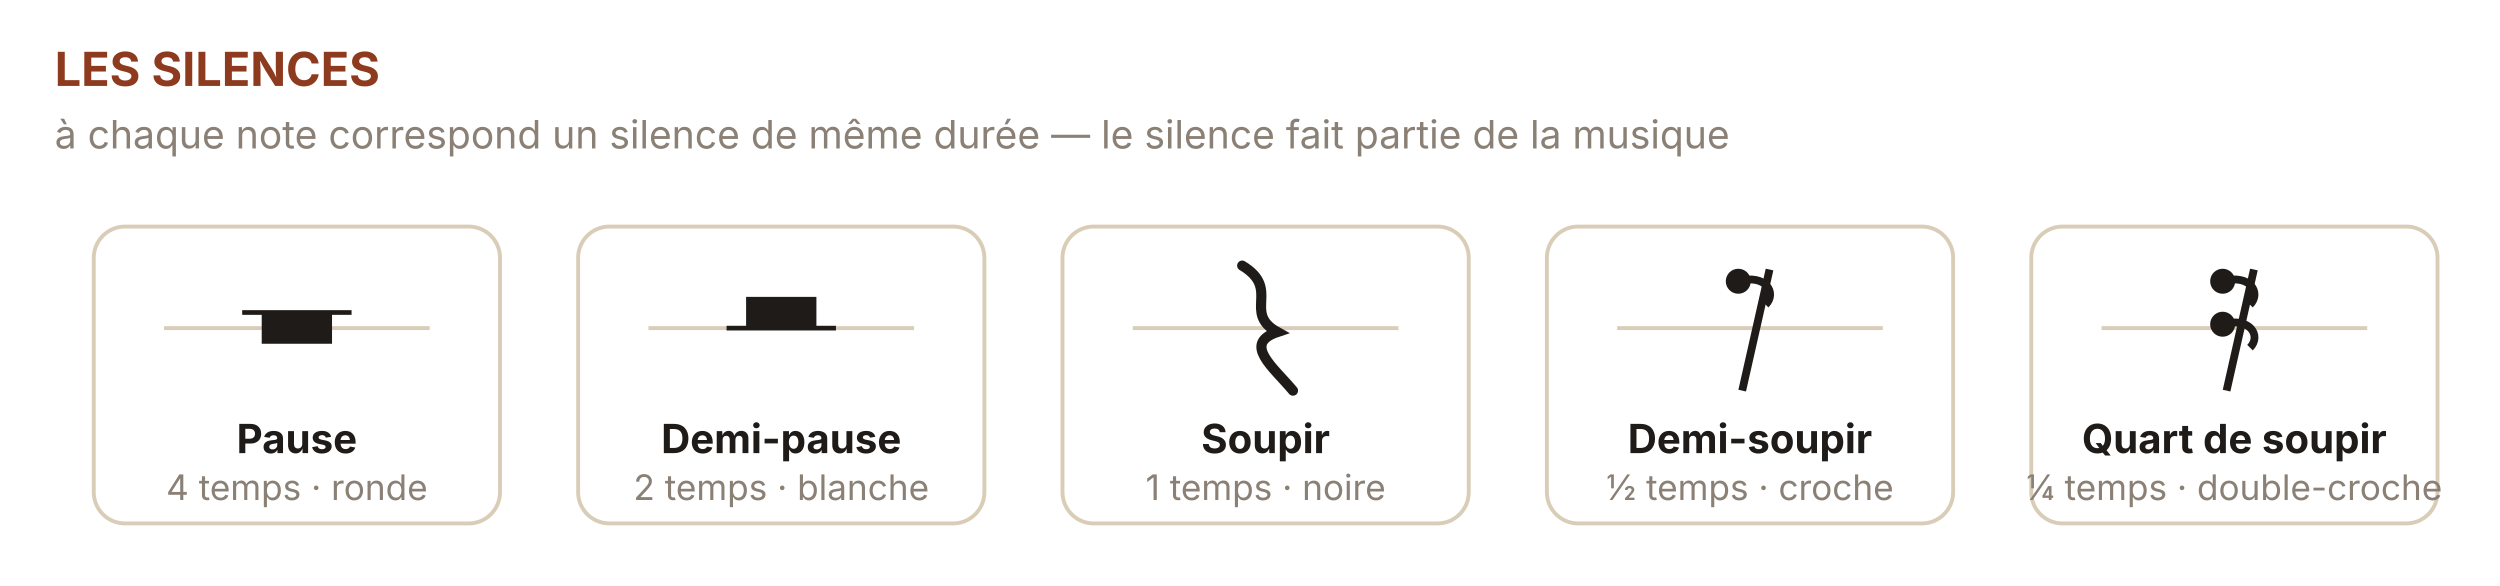
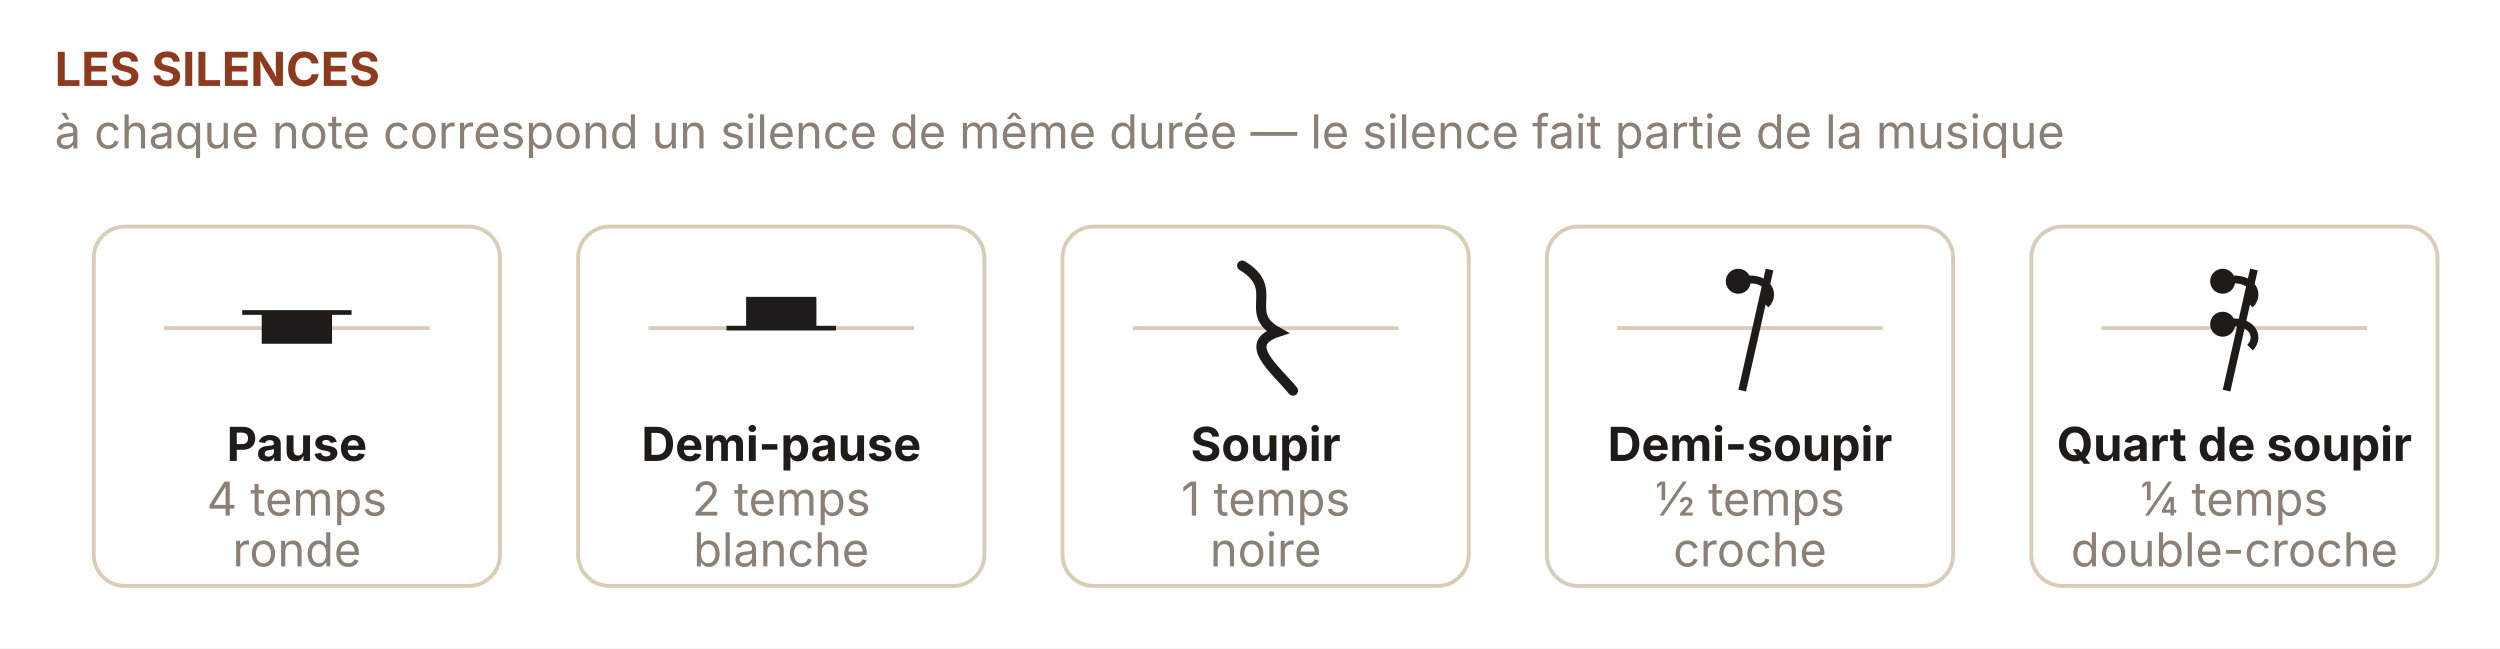
- <svg xmlns="http://www.w3.org/2000/svg" width="640" height="150" viewBox="0 0 640 150" font-family="Inter, 'DejaVu Sans', sans-serif">
-   <rect width="640" height="150" fill="#FFFFFF" />
+ <svg xmlns="http://www.w3.org/2000/svg" width="640" height="166" viewBox="0 0 640 166" font-family="Inter, 'DejaVu Sans', sans-serif">
+   <rect width="640" height="166" fill="#FFFFFF" />
  <text x="14" y="22" font-size="12" font-weight="700" fill="#8E3A1E">LES SILENCES</text>
-   <text x="14" y="38" font-size="10" fill="#8B8075">à chaque note correspond un silence de même durée — le silence fait partie de la musique</text>
-   <rect x="24" y="58" width="104" height="76" rx="8" fill="#fff" stroke="#D9CDB8" />
+   <text x="14" y="38" font-size="12" fill="#8B8075">à chaque note correspond un silence de même durée — le silence fait partie de la musique</text>
+   <rect x="24" y="58" width="104" height="92" rx="8" fill="#fff" stroke="#D9CDB8" />
  <line x1="42" y1="84" x2="110" y2="84" stroke="#D9CDB8" stroke-width="1" />
  <rect x="67" y="80" width="18" height="8" fill="#1F1B18" />
  <line x1="62" y1="80" x2="90" y2="80" stroke="#1F1B18" stroke-width="1.2" />
-   <text x="76" y="116" text-anchor="middle" font-size="10.3" font-weight="700" fill="#1F1B18">Pause</text>
-   <text x="76" y="128" text-anchor="middle" font-size="9" fill="#8B8075">4 temps · ronde</text>
-   <rect x="148" y="58" width="104" height="76" rx="8" fill="#fff" stroke="#D9CDB8" />
+   <text x="76" y="118" text-anchor="middle" font-size="12" font-weight="700" fill="#1F1B18">Pause</text>
+   <text x="76" y="132" text-anchor="middle" font-size="12" fill="#8B8075">4 temps</text>
+   <text x="76" y="145" text-anchor="middle" font-size="12" fill="#8B8075">ronde</text>
+   <rect x="148" y="58" width="104" height="92" rx="8" fill="#fff" stroke="#D9CDB8" />
  <line x1="166" y1="84" x2="234" y2="84" stroke="#D9CDB8" stroke-width="1" />
  <rect x="191" y="76" width="18" height="8" fill="#1F1B18" />
  <line x1="186" y1="84" x2="214" y2="84" stroke="#1F1B18" stroke-width="1.2" />
-   <text x="200" y="116" text-anchor="middle" font-size="10.3" font-weight="700" fill="#1F1B18">Demi-pause</text>
-   <text x="200" y="128" text-anchor="middle" font-size="9" fill="#8B8075">2 temps · blanche</text>
-   <rect x="272" y="58" width="104" height="76" rx="8" fill="#fff" stroke="#D9CDB8" />
+   <text x="200" y="118" text-anchor="middle" font-size="12" font-weight="700" fill="#1F1B18">Demi-pause</text>
+   <text x="200" y="132" text-anchor="middle" font-size="12" fill="#8B8075">2 temps</text>
+   <text x="200" y="145" text-anchor="middle" font-size="12" fill="#8B8075">blanche</text>
+   <rect x="272" y="58" width="104" height="92" rx="8" fill="#fff" stroke="#D9CDB8" />
  <line x1="290" y1="84" x2="358" y2="84" stroke="#D9CDB8" stroke-width="1" />
  <path d="M 318 68 C 328 74, 318 80, 327 85 C 318 88, 326 94, 331 100" fill="none" stroke="#1F1B18" stroke-width="2.6" stroke-linecap="round" />
-   <text x="324" y="116" text-anchor="middle" font-size="10.3" font-weight="700" fill="#1F1B18">Soupir</text>
-   <text x="324" y="128" text-anchor="middle" font-size="9" fill="#8B8075">1 temps · noire</text>
-   <rect x="396" y="58" width="104" height="76" rx="8" fill="#fff" stroke="#D9CDB8" />
+   <text x="324" y="118" text-anchor="middle" font-size="12" font-weight="700" fill="#1F1B18">Soupir</text>
+   <text x="324" y="132" text-anchor="middle" font-size="12" fill="#8B8075">1 temps</text>
+   <text x="324" y="145" text-anchor="middle" font-size="12" fill="#8B8075">noire</text>
+   <rect x="396" y="58" width="104" height="92" rx="8" fill="#fff" stroke="#D9CDB8" />
  <line x1="414" y1="84" x2="482" y2="84" stroke="#D9CDB8" stroke-width="1" />
  <line x1="453" y1="69" x2="446" y2="100" stroke="#1F1B18" stroke-width="2" />
  <circle cx="445" cy="72" r="3.2" fill="#1F1B18" />
  <path d="M 445 72 C 452 70, 455 75, 452 78" fill="none" stroke="#1F1B18" stroke-width="2" />
-   <text x="448" y="116" text-anchor="middle" font-size="10.3" font-weight="700" fill="#1F1B18">Demi-soupir</text>
-   <text x="448" y="128" text-anchor="middle" font-size="9" fill="#8B8075">½ temps · croche</text>
-   <rect x="520" y="58" width="104" height="76" rx="8" fill="#fff" stroke="#D9CDB8" />
+   <text x="448" y="118" text-anchor="middle" font-size="12" font-weight="700" fill="#1F1B18">Demi-soupir</text>
+   <text x="448" y="132" text-anchor="middle" font-size="12" fill="#8B8075">½ temps</text>
+   <text x="448" y="145" text-anchor="middle" font-size="12" fill="#8B8075">croche</text>
+   <rect x="520" y="58" width="104" height="92" rx="8" fill="#fff" stroke="#D9CDB8" />
  <line x1="538" y1="84" x2="606" y2="84" stroke="#D9CDB8" stroke-width="1" />
  <line x1="577" y1="69" x2="570" y2="100" stroke="#1F1B18" stroke-width="2" />
  <circle cx="569" cy="72" r="3.2" fill="#1F1B18" />
  <path d="M 569 72 C 576 70, 579 75, 576 78" fill="none" stroke="#1F1B18" stroke-width="2" />
  <circle cx="569" cy="83" r="3.2" fill="#1F1B18" />
  <path d="M 569 83 C 576 81, 579 86, 576 89" fill="none" stroke="#1F1B18" stroke-width="2" />
-   <text x="572" y="116" text-anchor="middle" font-size="10.3" font-weight="700" fill="#1F1B18">Quart de soupir</text>
-   <text x="572" y="128" text-anchor="middle" font-size="9" fill="#8B8075">¼ temps · double-croche</text>
+   <text x="572" y="118" text-anchor="middle" font-size="12" font-weight="700" fill="#1F1B18">Quart de soupir</text>
+   <text x="572" y="132" text-anchor="middle" font-size="12" fill="#8B8075">¼ temps</text>
+   <text x="572" y="145" text-anchor="middle" font-size="12" fill="#8B8075">double-croche</text>
</svg>
